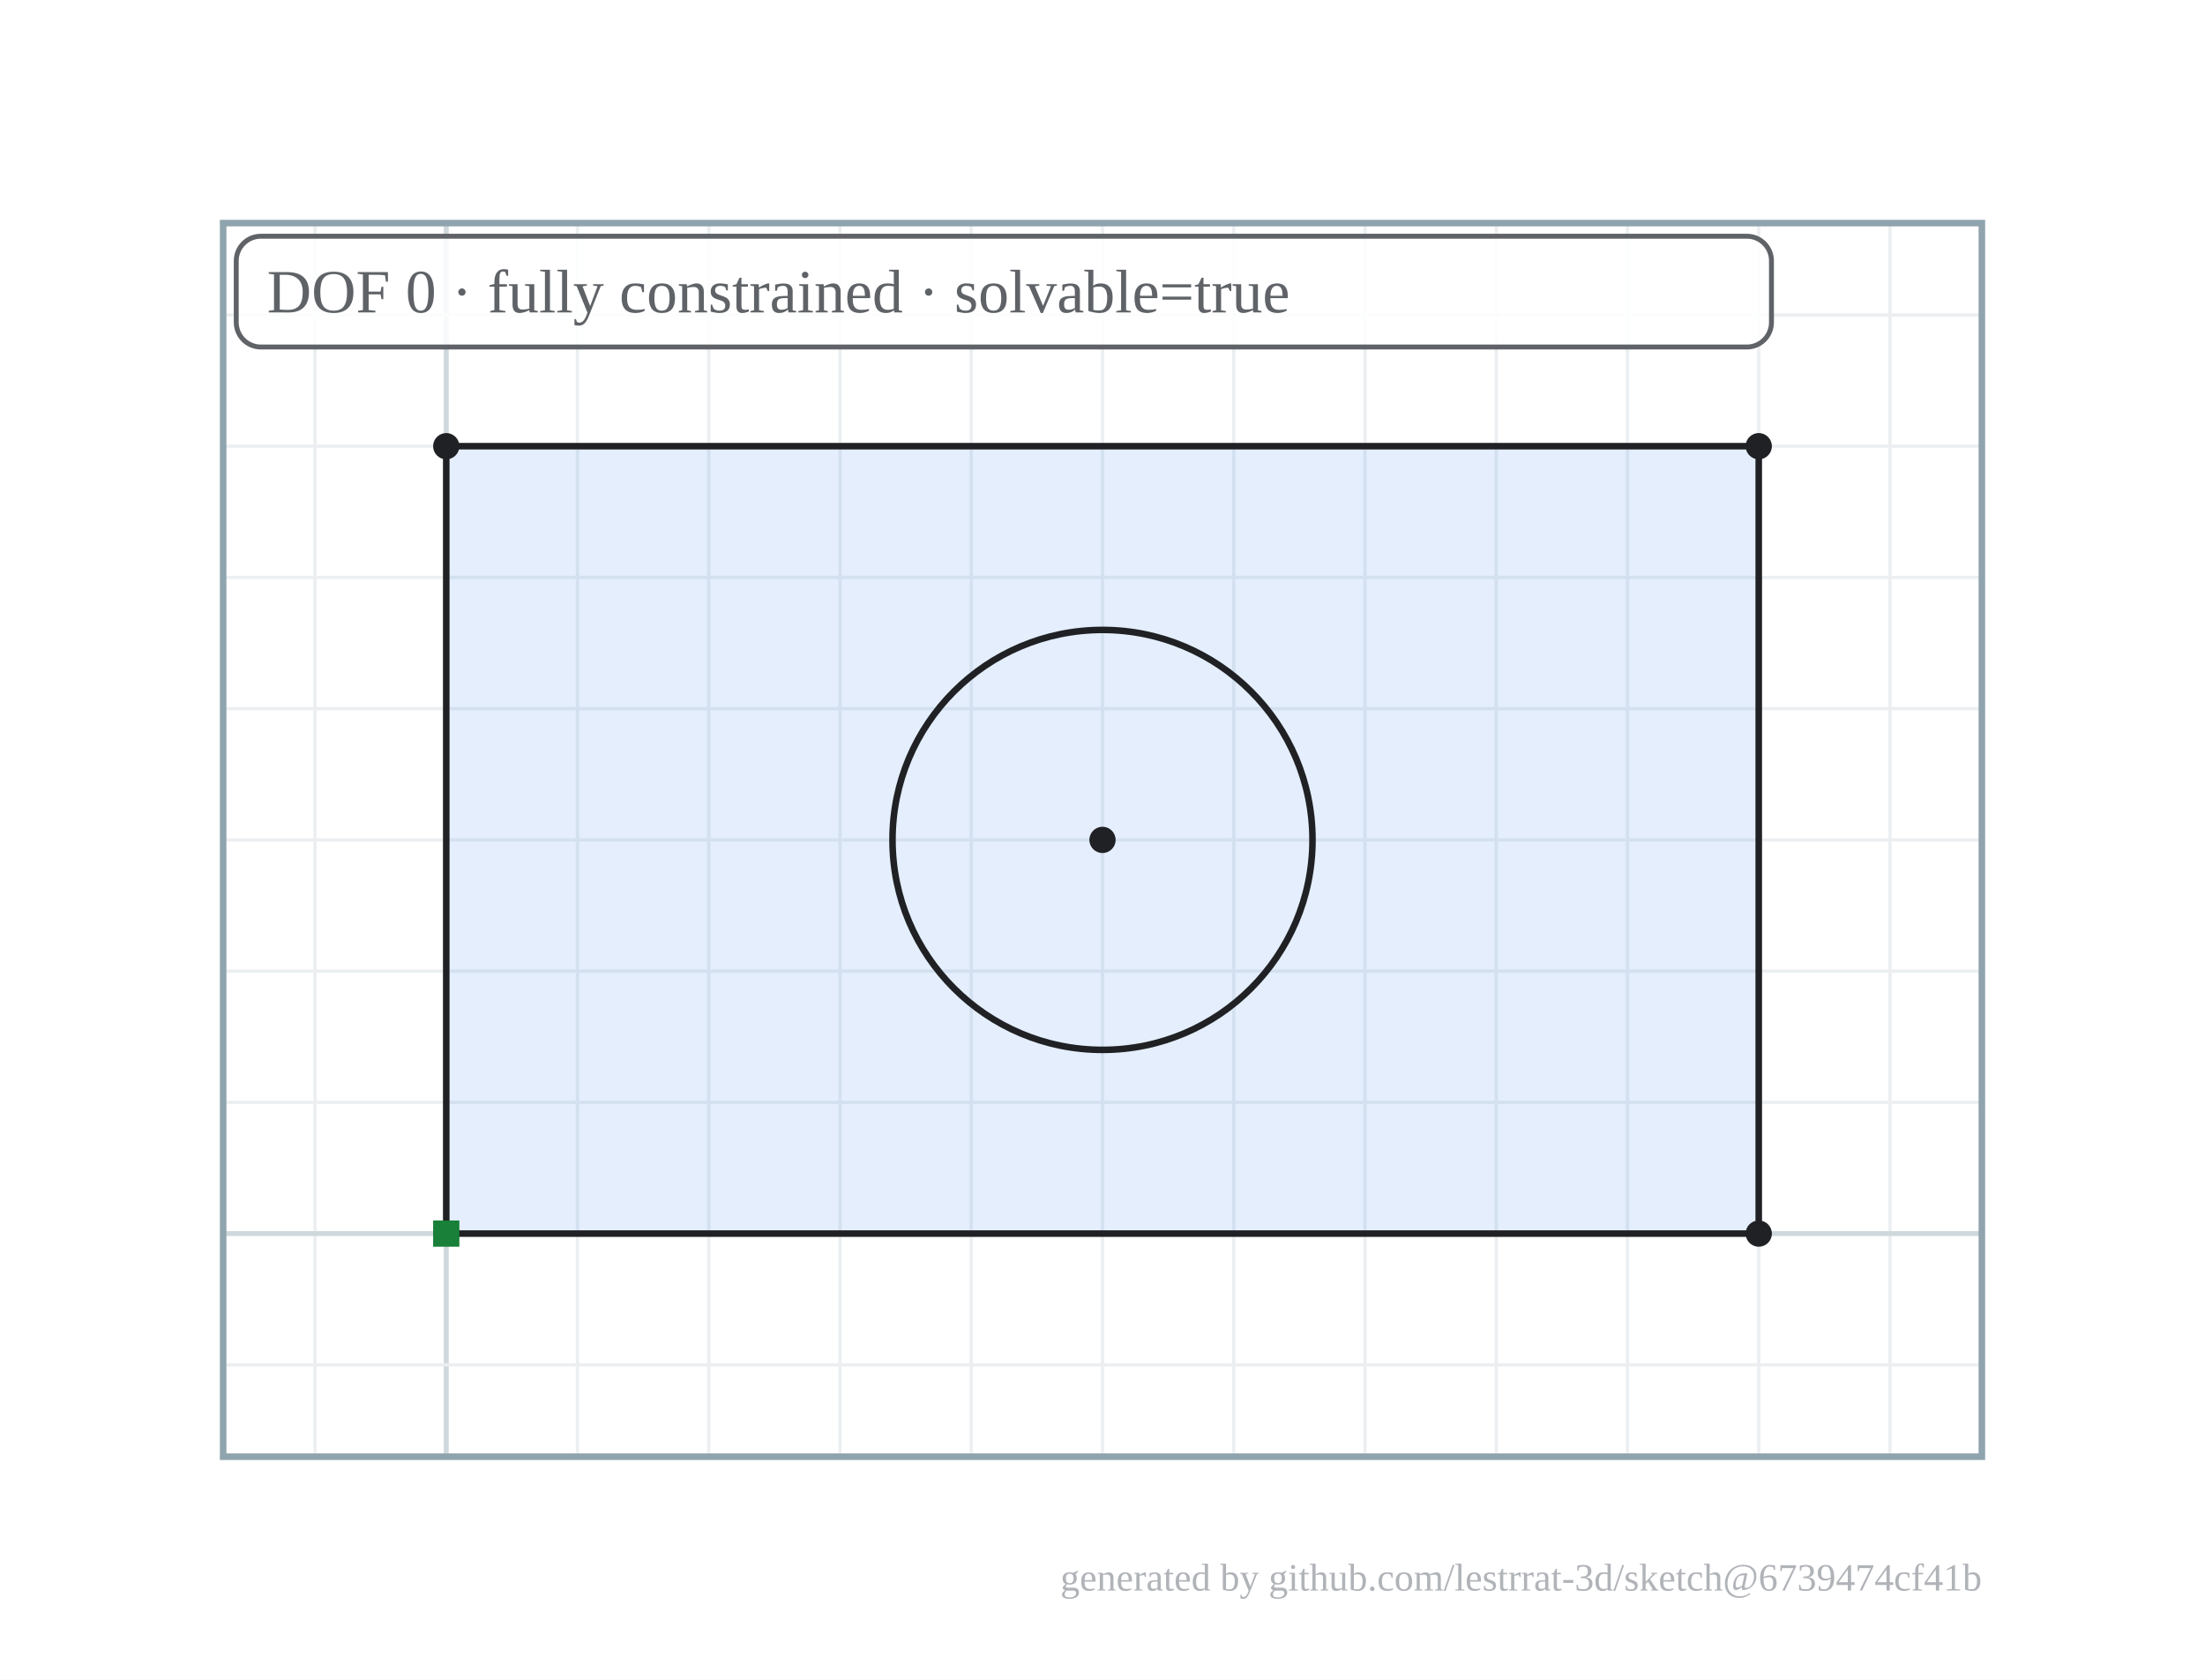
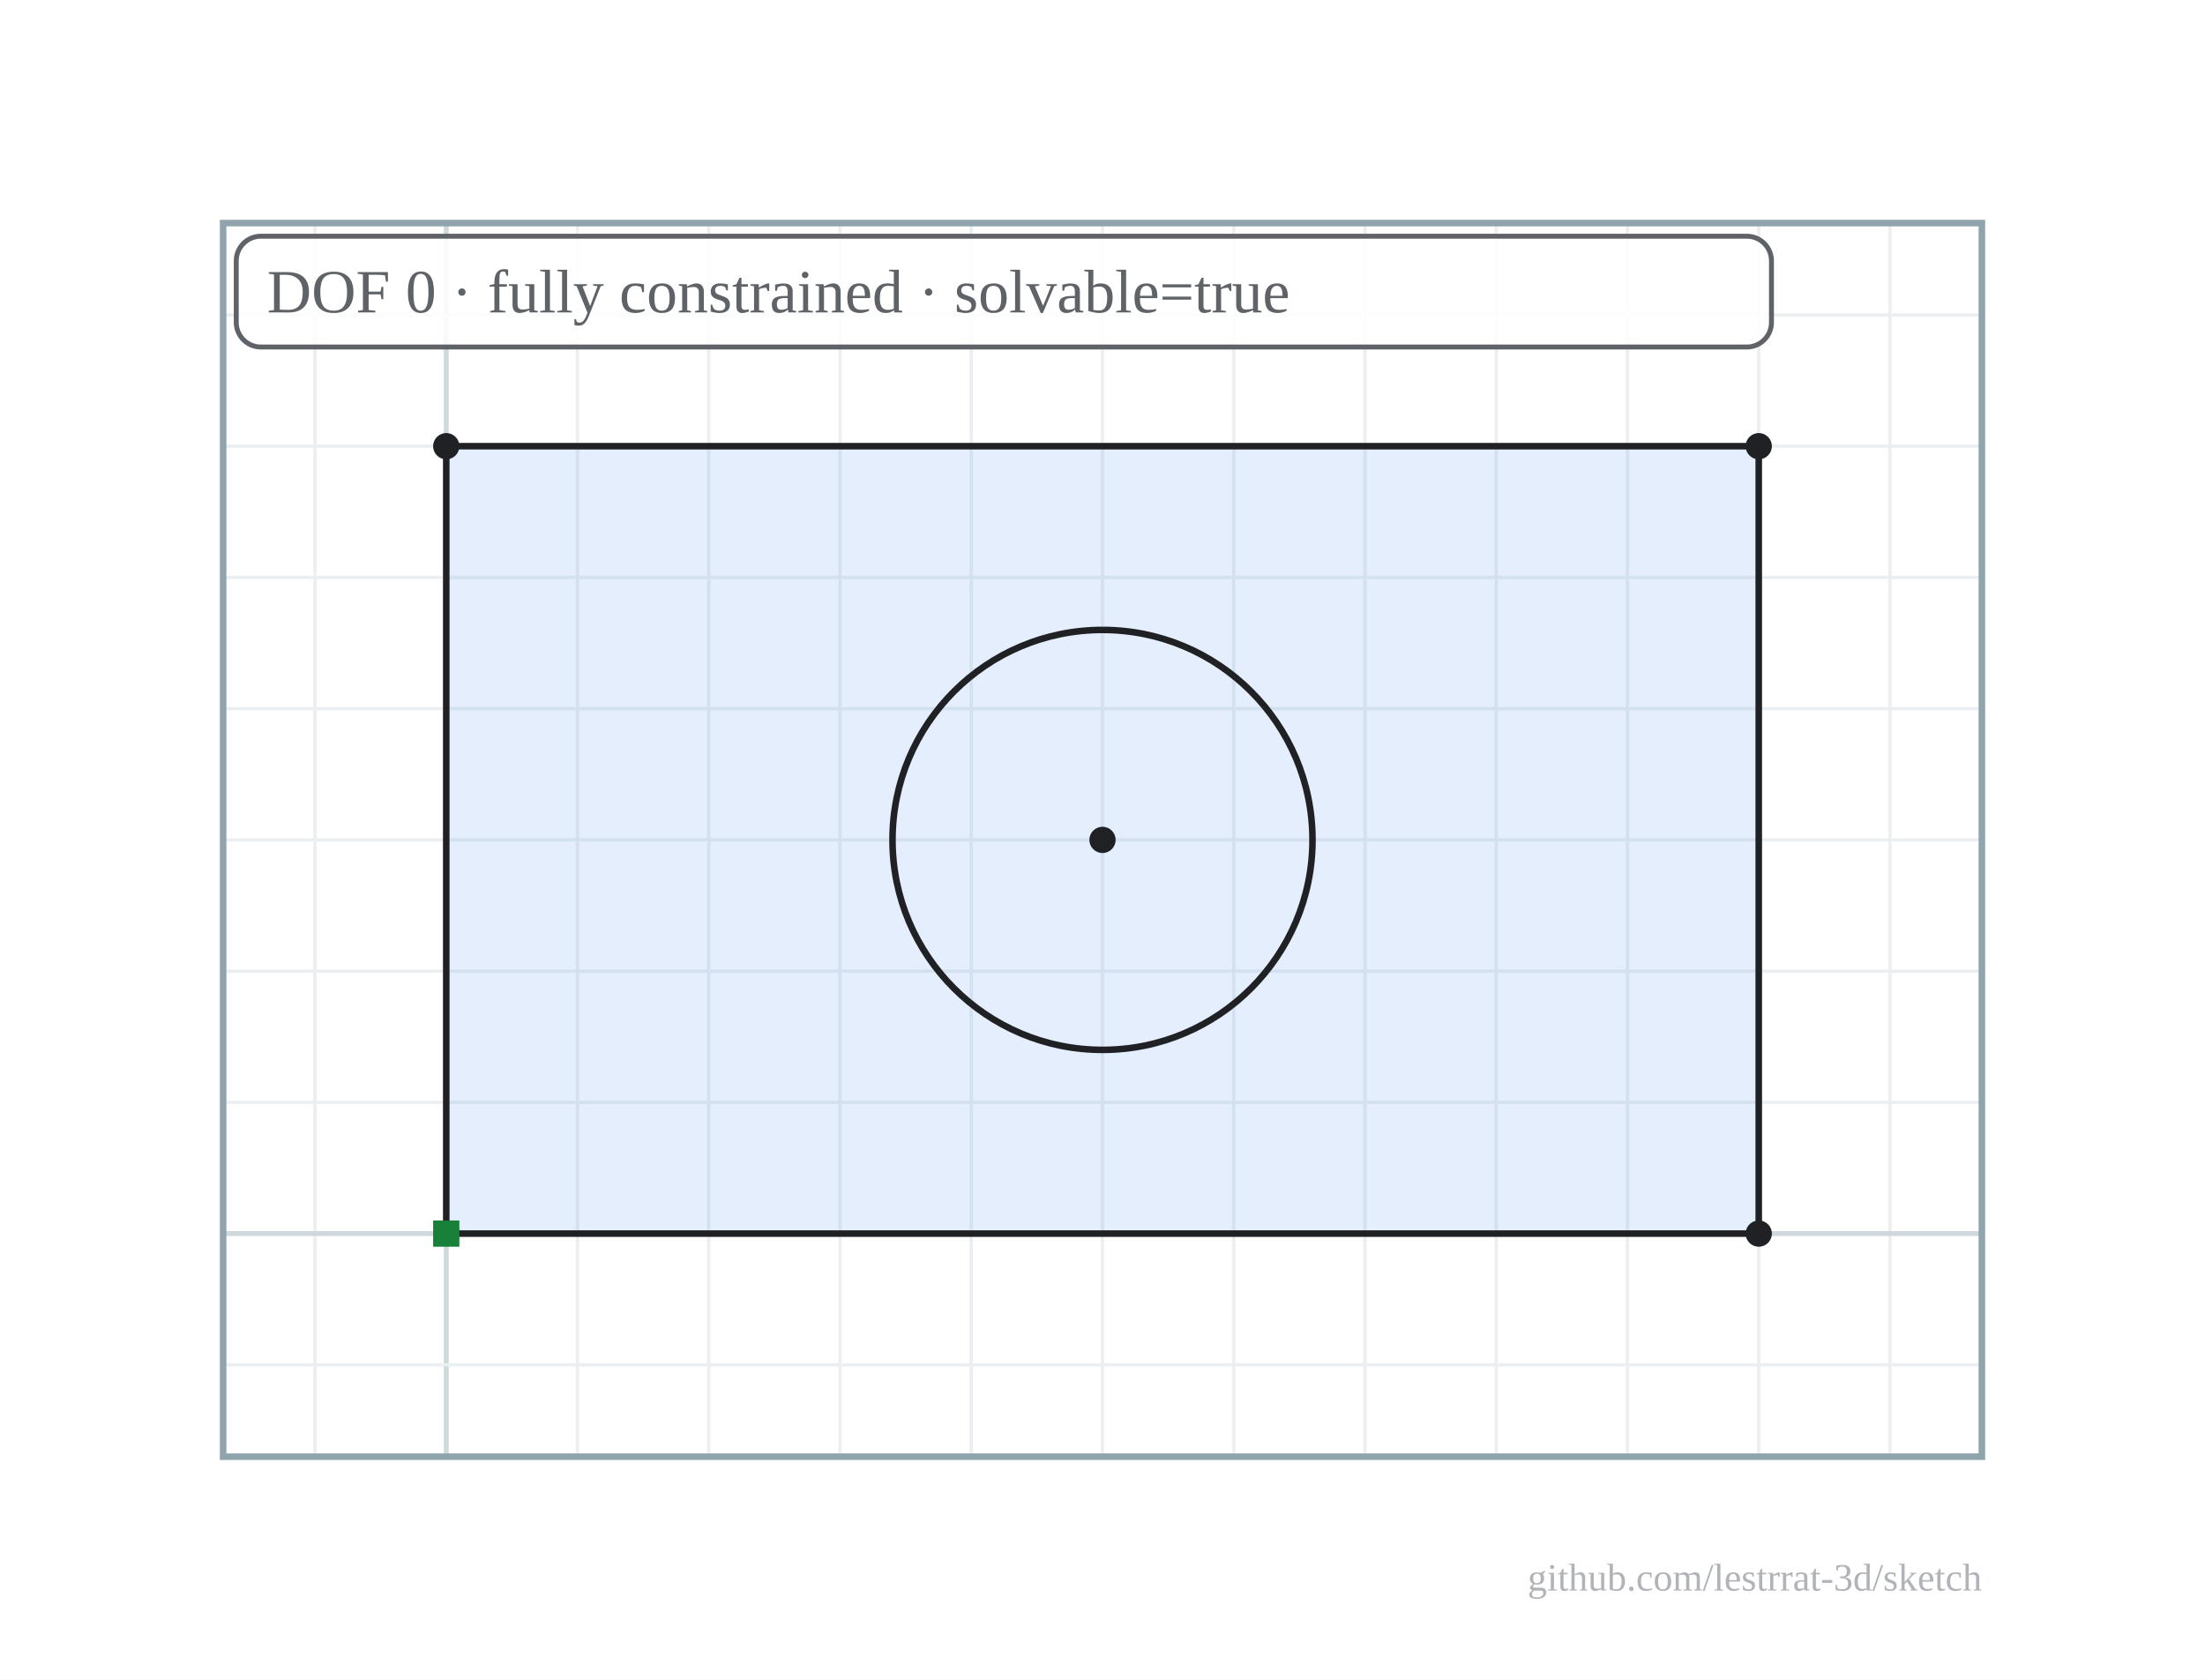
<svg xmlns="http://www.w3.org/2000/svg" width="560" height="426.667" viewBox="0 0 336 256">
  <rect width="100%" height="100%" fill="white" />
  <line x1="48" y1="34" x2="48" y2="222" stroke="#eceff1" stroke-width="0.5" />
  <line x1="68" y1="34" x2="68" y2="222" stroke="#cfd8dc" stroke-width="0.75" />
  <line x1="88" y1="34" x2="88" y2="222" stroke="#eceff1" stroke-width="0.5" />
  <line x1="108" y1="34" x2="108" y2="222" stroke="#eceff1" stroke-width="0.5" />
  <line x1="128" y1="34" x2="128" y2="222" stroke="#eceff1" stroke-width="0.5" />
  <line x1="148" y1="34" x2="148" y2="222" stroke="#eceff1" stroke-width="0.5" />
  <line x1="168" y1="34" x2="168" y2="222" stroke="#eceff1" stroke-width="0.5" />
  <line x1="188" y1="34" x2="188" y2="222" stroke="#eceff1" stroke-width="0.5" />
  <line x1="208" y1="34" x2="208" y2="222" stroke="#eceff1" stroke-width="0.5" />
  <line x1="228" y1="34" x2="228" y2="222" stroke="#eceff1" stroke-width="0.5" />
  <line x1="248" y1="34" x2="248" y2="222" stroke="#eceff1" stroke-width="0.5" />
  <line x1="268" y1="34" x2="268" y2="222" stroke="#eceff1" stroke-width="0.5" />
  <line x1="288" y1="34" x2="288" y2="222" stroke="#eceff1" stroke-width="0.5" />
  <line x1="34" y1="208" x2="302" y2="208" stroke="#eceff1" stroke-width="0.5" />
  <line x1="34" y1="188" x2="302" y2="188" stroke="#cfd8dc" stroke-width="0.75" />
  <line x1="34" y1="168" x2="302" y2="168" stroke="#eceff1" stroke-width="0.5" />
  <line x1="34" y1="148" x2="302" y2="148" stroke="#eceff1" stroke-width="0.5" />
  <line x1="34" y1="128" x2="302" y2="128" stroke="#eceff1" stroke-width="0.5" />
  <line x1="34" y1="108" x2="302" y2="108" stroke="#eceff1" stroke-width="0.5" />
  <line x1="34" y1="88" x2="302" y2="88" stroke="#eceff1" stroke-width="0.5" />
  <line x1="34" y1="68" x2="302" y2="68" stroke="#eceff1" stroke-width="0.5" />
  <line x1="34" y1="48" x2="302" y2="48" stroke="#eceff1" stroke-width="0.5" />
  <rect x="34" y="34" width="268" height="188" fill="none" stroke="#90a4ae" stroke-width="1" />
  <path d="M68 188 L268 188 L268 68 L68 68 L68 188 Z M200 128 L199.99 128.785 L199.962 129.57 L199.913 130.354 L199.846 131.137 L199.759 131.917 L199.654 132.695 L199.529 133.471 L199.385 134.243 L199.222 135.011 L199.041 135.775 L198.841 136.535 L198.622 137.289 L198.385 138.038 L198.129 138.78 L197.856 139.517 L197.564 140.246 L197.255 140.968 L196.928 141.682 L196.583 142.388 L196.221 143.085 L195.843 143.773 L195.447 144.451 L195.035 145.12 L194.607 145.778 L194.163 146.426 L193.703 147.062 L193.227 147.687 L192.736 148.301 L192.231 148.901 L191.71 149.49 L191.176 150.065 L190.627 150.627 L190.065 151.176 L189.49 151.71 L188.901 152.231 L188.301 152.736 L187.687 153.227 L187.062 153.703 L186.426 154.163 L185.778 154.607 L185.12 155.035 L184.451 155.447 L183.773 155.843 L183.085 156.221 L182.388 156.583 L181.682 156.928 L180.968 157.255 L180.246 157.564 L179.517 157.856 L178.78 158.129 L178.038 158.385 L177.289 158.622 L176.535 158.841 L175.775 159.041 L175.011 159.222 L174.243 159.385 L173.471 159.529 L172.695 159.654 L171.917 159.759 L171.137 159.846 L170.354 159.913 L169.57 159.962 L168.785 159.99 L168 160 L167.215 159.99 L166.43 159.962 L165.646 159.913 L164.863 159.846 L164.083 159.759 L163.305 159.654 L162.529 159.529 L161.757 159.385 L160.989 159.222 L160.225 159.041 L159.465 158.841 L158.711 158.622 L157.962 158.385 L157.22 158.129 L156.483 157.856 L155.754 157.564 L155.032 157.255 L154.318 156.928 L153.612 156.583 L152.915 156.221 L152.227 155.843 L151.549 155.447 L150.88 155.035 L150.222 154.607 L149.574 154.163 L148.938 153.703 L148.313 153.227 L147.699 152.736 L147.099 152.231 L146.51 151.71 L145.935 151.176 L145.373 150.627 L144.824 150.065 L144.29 149.49 L143.769 148.901 L143.264 148.301 L142.773 147.687 L142.297 147.062 L141.837 146.426 L141.393 145.778 L140.965 145.12 L140.553 144.451 L140.157 143.773 L139.779 143.085 L139.417 142.388 L139.072 141.682 L138.745 140.968 L138.436 140.246 L138.144 139.517 L137.871 138.78 L137.615 138.038 L137.378 137.289 L137.159 136.535 L136.959 135.775 L136.778 135.011 L136.615 134.243 L136.471 133.471 L136.346 132.695 L136.241 131.917 L136.154 131.137 L136.087 130.354 L136.038 129.57 L136.01 128.785 L136 128 L136.01 127.215 L136.038 126.43 L136.087 125.646 L136.154 124.864 L136.241 124.083 L136.346 123.305 L136.471 122.529 L136.615 121.757 L136.778 120.989 L136.959 120.225 L137.159 119.465 L137.378 118.711 L137.615 117.962 L137.871 117.219 L138.144 116.483 L138.436 115.754 L138.745 115.032 L139.072 114.318 L139.417 113.612 L139.779 112.915 L140.157 112.227 L140.553 111.549 L140.965 110.88 L141.393 110.222 L141.837 109.574 L142.297 108.938 L142.773 108.313 L143.264 107.699 L143.769 107.099 L144.29 106.51 L144.824 105.935 L145.373 105.373 L145.935 104.824 L146.51 104.29 L147.099 103.769 L147.699 103.264 L148.313 102.773 L148.938 102.297 L149.574 101.837 L150.222 101.393 L150.88 100.965 L151.549 100.553 L152.227 100.157 L152.915 99.778 L153.612 99.417 L154.318 99.072 L155.032 98.745 L155.754 98.436 L156.483 98.144 L157.22 97.871 L157.962 97.615 L158.711 97.378 L159.465 97.159 L160.225 96.959 L160.989 96.778 L161.757 96.615 L162.529 96.471 L163.305 96.346 L164.083 96.241 L164.863 96.154 L165.646 96.087 L166.43 96.038 L167.215 96.01 L168 96 L168.785 96.01 L169.57 96.038 L170.354 96.087 L171.137 96.154 L171.917 96.241 L172.695 96.346 L173.471 96.471 L174.243 96.615 L175.011 96.778 L175.775 96.959 L176.535 97.159 L177.289 97.378 L178.038 97.615 L178.78 97.871 L179.517 98.144 L180.246 98.436 L180.968 98.745 L181.682 99.072 L182.388 99.417 L183.085 99.778 L183.773 100.157 L184.451 100.553 L185.12 100.965 L185.778 101.393 L186.426 101.837 L187.062 102.297 L187.687 102.773 L188.301 103.264 L188.901 103.769 L189.49 104.29 L190.065 104.824 L190.627 105.373 L191.176 105.935 L191.71 106.51 L192.231 107.099 L192.736 107.699 L193.227 108.313 L193.703 108.938 L194.163 109.574 L194.607 110.222 L195.035 110.88 L195.447 111.549 L195.843 112.227 L196.221 112.915 L196.583 113.612 L196.928 114.318 L197.255 115.032 L197.564 115.754 L197.856 116.483 L198.129 117.219 L198.385 117.962 L198.622 118.711 L198.841 119.465 L199.041 120.225 L199.222 120.989 L199.385 121.757 L199.529 122.529 L199.654 123.305 L199.759 124.083 L199.846 124.864 L199.913 125.646 L199.962 126.43 L199.99 127.215 L200 128 Z" fill="#1a73e8" fill-opacity="0.12" fill-rule="evenodd" stroke="none" />
  <path d="M200 128 L199.99 127.215 L199.962 126.43 L199.913 125.646 L199.846 124.864 L199.759 124.083 L199.654 123.305 L199.529 122.529 L199.385 121.757 L199.222 120.989 L199.041 120.225 L198.841 119.465 L198.622 118.711 L198.385 117.962 L198.129 117.219 L197.856 116.483 L197.564 115.754 L197.255 115.032 L196.928 114.318 L196.583 113.612 L196.221 112.915 L195.843 112.227 L195.447 111.549 L195.035 110.88 L194.607 110.222 L194.163 109.574 L193.703 108.938 L193.227 108.313 L192.736 107.699 L192.231 107.099 L191.71 106.51 L191.176 105.935 L190.627 105.373 L190.065 104.824 L189.49 104.29 L188.901 103.769 L188.301 103.264 L187.687 102.773 L187.062 102.297 L186.426 101.837 L185.778 101.393 L185.12 100.965 L184.451 100.553 L183.773 100.157 L183.085 99.778 L182.388 99.417 L181.682 99.072 L180.968 98.745 L180.246 98.436 L179.517 98.144 L178.78 97.871 L178.038 97.615 L177.289 97.378 L176.535 97.159 L175.775 96.959 L175.011 96.778 L174.243 96.615 L173.471 96.471 L172.695 96.346 L171.917 96.241 L171.137 96.154 L170.354 96.087 L169.57 96.038 L168.785 96.01 L168 96 L167.215 96.01 L166.43 96.038 L165.646 96.087 L164.863 96.154 L164.083 96.241 L163.305 96.346 L162.529 96.471 L161.757 96.615 L160.989 96.778 L160.225 96.959 L159.465 97.159 L158.711 97.378 L157.962 97.615 L157.22 97.871 L156.483 98.144 L155.754 98.436 L155.032 98.745 L154.318 99.072 L153.612 99.417 L152.915 99.778 L152.227 100.157 L151.549 100.553 L150.88 100.965 L150.222 101.393 L149.574 101.837 L148.938 102.297 L148.313 102.773 L147.699 103.264 L147.099 103.769 L146.51 104.29 L145.935 104.824 L145.373 105.373 L144.824 105.935 L144.29 106.51 L143.769 107.099 L143.264 107.699 L142.773 108.313 L142.297 108.938 L141.837 109.574 L141.393 110.222 L140.965 110.88 L140.553 111.549 L140.157 112.227 L139.779 112.915 L139.417 113.612 L139.072 114.318 L138.745 115.032 L138.436 115.754 L138.144 116.483 L137.871 117.219 L137.615 117.962 L137.378 118.711 L137.159 119.465 L136.959 120.225 L136.778 120.989 L136.615 121.757 L136.471 122.529 L136.346 123.305 L136.241 124.083 L136.154 124.864 L136.087 125.646 L136.038 126.43 L136.01 127.215 L136 128 L136.01 128.785 L136.038 129.57 L136.087 130.354 L136.154 131.137 L136.241 131.917 L136.346 132.695 L136.471 133.471 L136.615 134.243 L136.778 135.011 L136.959 135.775 L137.159 136.535 L137.378 137.289 L137.615 138.038 L137.871 138.78 L138.144 139.517 L138.436 140.246 L138.745 140.968 L139.072 141.682 L139.417 142.388 L139.779 143.085 L140.157 143.773 L140.553 144.451 L140.965 145.12 L141.393 145.778 L141.837 146.426 L142.297 147.062 L142.773 147.687 L143.264 148.301 L143.769 148.901 L144.29 149.49 L144.824 150.065 L145.373 150.627 L145.935 151.176 L146.51 151.71 L147.099 152.231 L147.699 152.736 L148.313 153.227 L148.938 153.703 L149.574 154.163 L150.222 154.607 L150.88 155.035 L151.549 155.447 L152.227 155.843 L152.915 156.221 L153.612 156.583 L154.318 156.928 L155.032 157.255 L155.754 157.564 L156.483 157.856 L157.22 158.129 L157.962 158.385 L158.711 158.622 L159.465 158.841 L160.225 159.041 L160.989 159.222 L161.757 159.385 L162.529 159.529 L163.305 159.654 L164.083 159.759 L164.863 159.846 L165.646 159.913 L166.43 159.962 L167.215 159.99 L168 160 L168.785 159.99 L169.57 159.962 L170.354 159.913 L171.137 159.846 L171.917 159.759 L172.695 159.654 L173.471 159.529 L174.243 159.385 L175.011 159.222 L175.775 159.041 L176.535 158.841 L177.289 158.622 L178.038 158.385 L178.78 158.129 L179.517 157.856 L180.246 157.564 L180.968 157.255 L181.682 156.928 L182.388 156.583 L183.085 156.221 L183.773 155.843 L184.451 155.447 L185.12 155.035 L185.778 154.607 L186.426 154.163 L187.062 153.703 L187.687 153.227 L188.301 152.736 L188.901 152.231 L189.49 151.71 L190.065 151.176 L190.627 150.627 L191.176 150.065 L191.71 149.49 L192.231 148.901 L192.736 148.301 L193.227 147.687 L193.703 147.062 L194.163 146.426 L194.607 145.778 L195.035 145.12 L195.447 144.451 L195.843 143.773 L196.221 143.085 L196.583 142.388 L196.928 141.682 L197.255 140.968 L197.564 140.246 L197.856 139.517 L198.129 138.78 L198.385 138.038 L198.622 137.289 L198.841 136.535 L199.041 135.775 L199.222 135.011 L199.385 134.243 L199.529 133.471 L199.654 132.695 L199.759 131.917 L199.846 131.137 L199.913 130.354 L199.962 129.57 L199.99 128.785 L200 128 Z" fill="#1a73e8" fill-opacity="0.12" fill-rule="evenodd" stroke="none" />
  <line x1="68" y1="188" x2="268" y2="188" stroke="#202124" stroke-width="1" />
  <line x1="268" y1="188" x2="268" y2="68" stroke="#202124" stroke-width="1" />
  <line x1="268" y1="68" x2="68" y2="68" stroke="#202124" stroke-width="1" />
  <line x1="68" y1="68" x2="68" y2="188" stroke="#202124" stroke-width="1" />
  <circle cx="168" cy="128" r="32" fill="none" stroke="#202124" stroke-width="1" />
  <rect x="66" y="186" width="4" height="4" fill="#188038" />
  <circle cx="268" cy="188" r="2" fill="#202124" />
  <circle cx="268" cy="68" r="2" fill="#202124" />
  <circle cx="68" cy="68" r="2" fill="#202124" />
  <circle cx="168" cy="128" r="2" fill="#202124" />
  <rect x="36" y="36" width="233.937" height="16.884" rx="3.752" fill="white" fill-opacity="0.85" stroke="#5f6368" stroke-width="0.75" />
  <text x="40.69" y="44.442" font-size="9.38" fill="#5f6368" dominant-baseline="central">DOF 0 · fully constrained · solvable=true</text>
-   <text x="302" y="242.4" font-size="5.893" fill="#b0b3b8" text-anchor="end">generated by github.com/lestrrat-3d/sketch@6739474cf41b</text>
+   <text x="302" y="242.4" font-size="5.893" fill="#b0b3b8" text-anchor="end">github.com/lestrrat-3d/sketch</text>
</svg>
